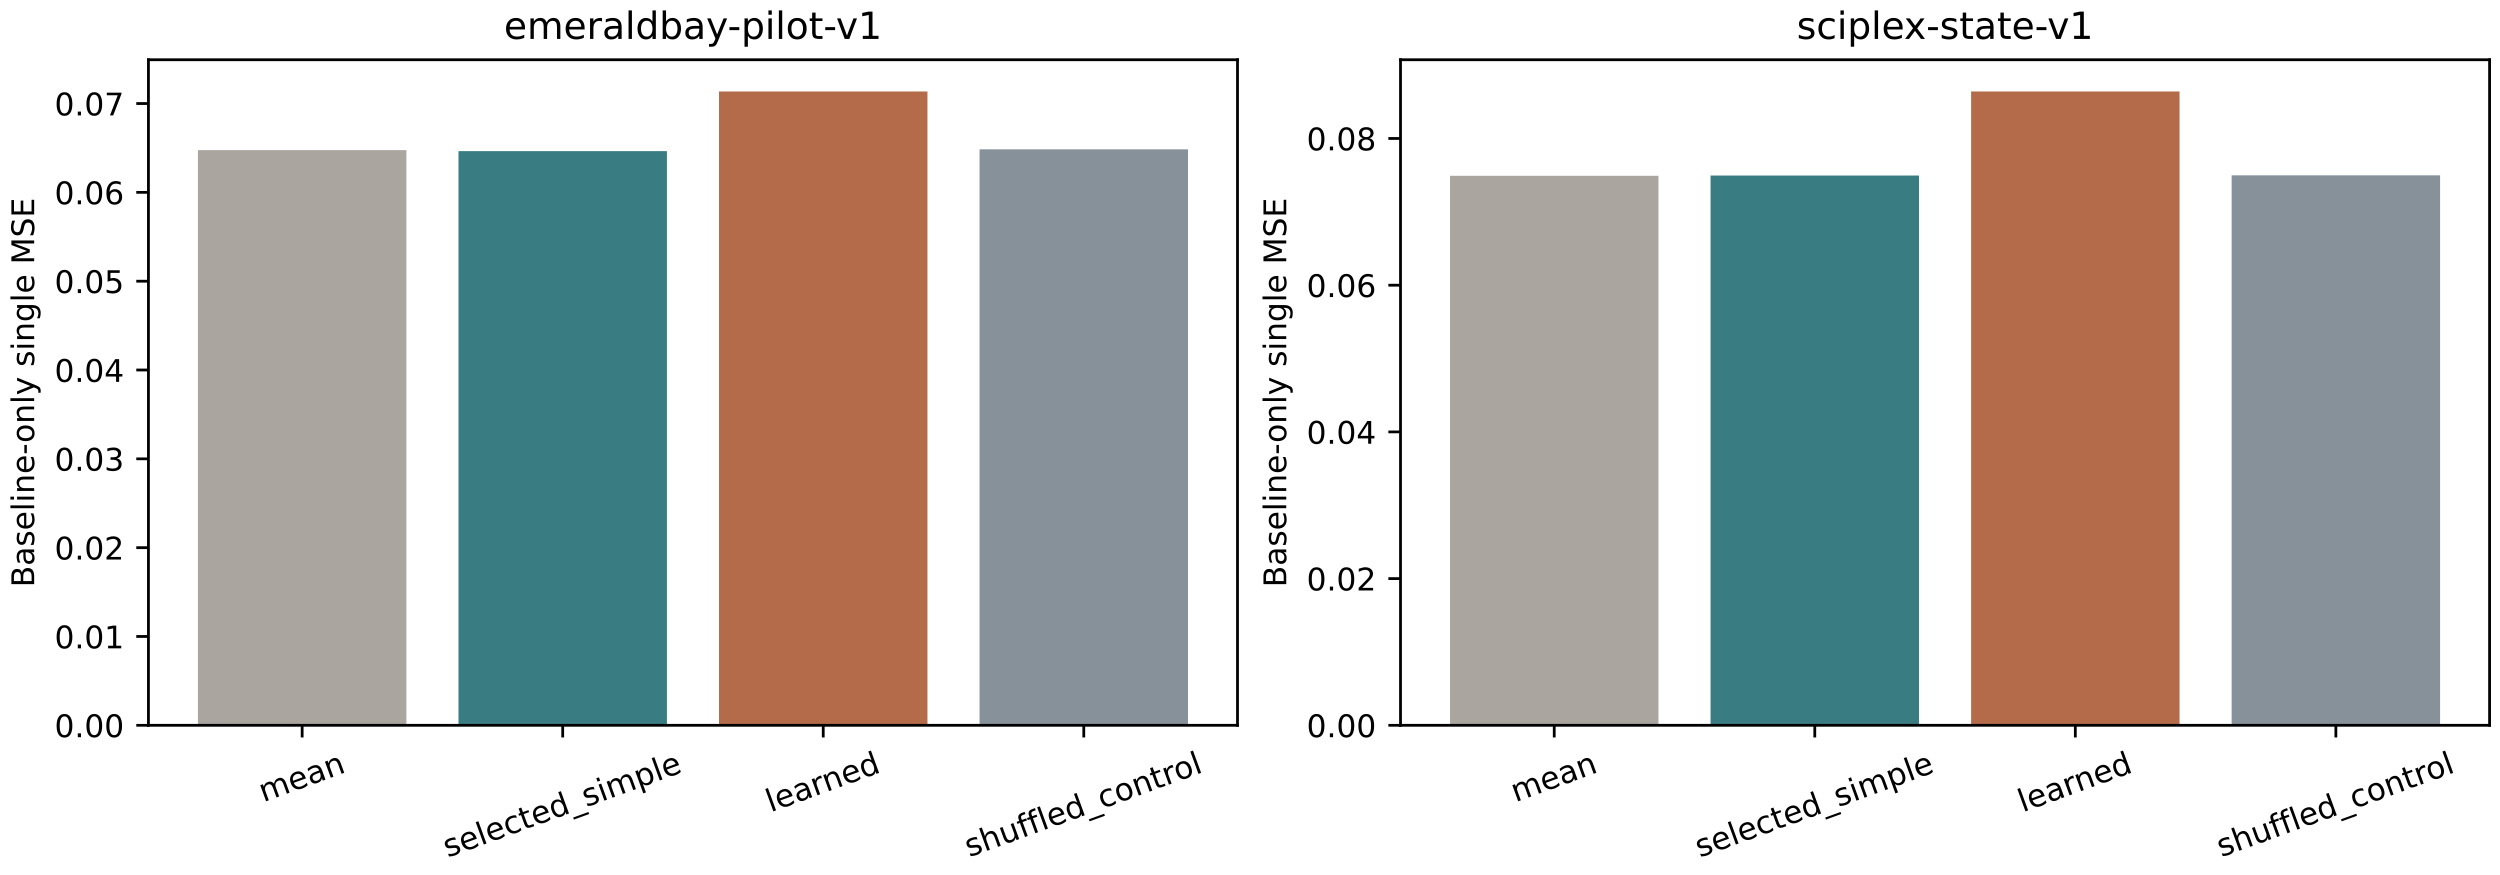
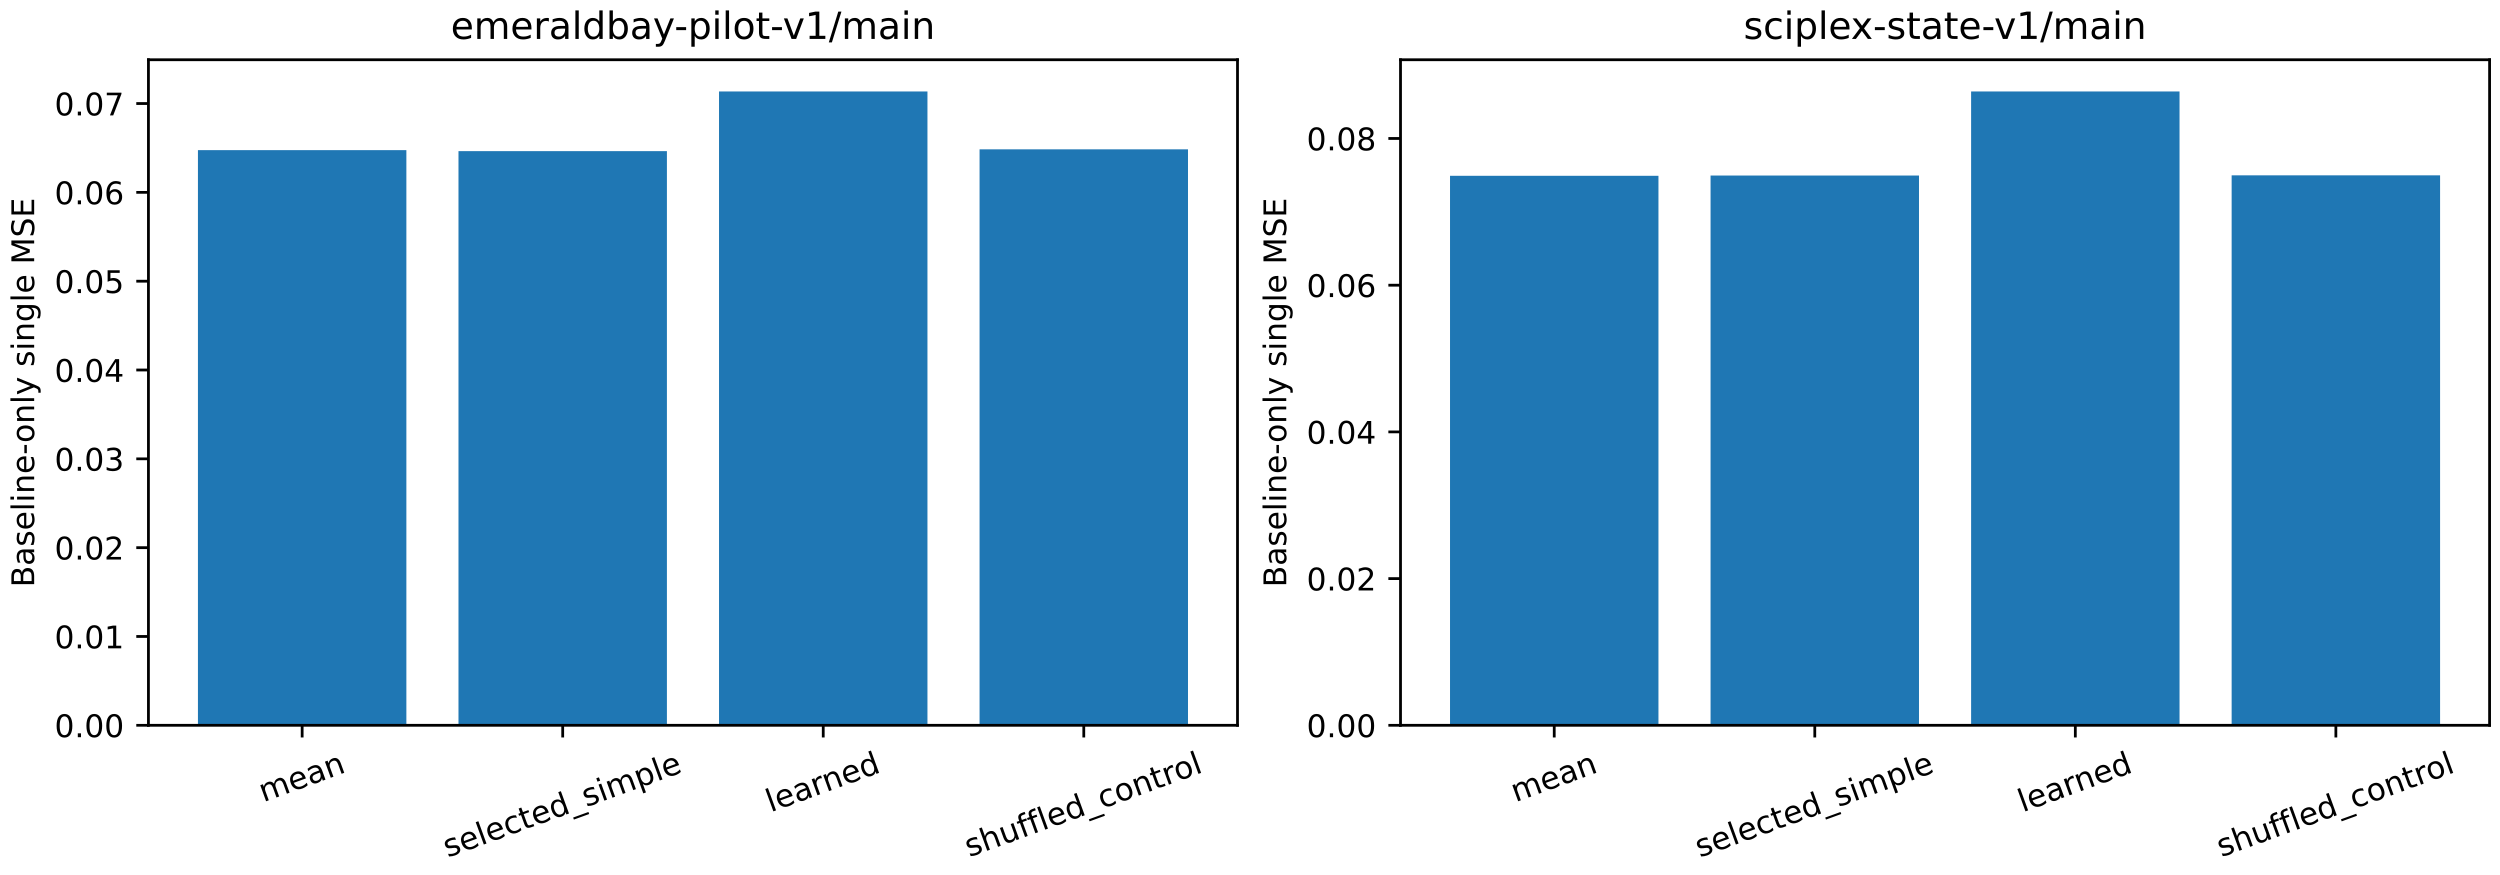
<svg xmlns="http://www.w3.org/2000/svg" xmlns:xlink="http://www.w3.org/1999/xlink" width="720pt" height="252pt" viewBox="0 0 720 252" version="1.1">
  <defs>
    <style type="text/css">*{stroke-linejoin: round; stroke-linecap: butt}</style>
  </defs>
  <g id="figure_1">
    <g id="patch_1">
-       <path d="M 0 252  L 720 252  L 720 0  L 0 0  z " style="fill: #ffffff" />
+       <path d="M 0 252 L 720 252 L 720 0 L 0 0 z " style="fill: #ffffff" />
    </g>
    <g id="axes_1">
      <g id="patch_2">
-         <path d="M 42.75 208.886  L 356.4 208.886  L 356.4 17.207  L 42.75 17.207  z " style="fill: #ffffff" />
+         <path d="M 42.75 208.886 L 356.4 208.886 L 356.4 17.207 L 42.75 17.207 z " style="fill: #ffffff" />
      </g>
      <g id="patch_3">
-         <path d="M 57.006 208.886  L 117.035 208.886  L 117.035 43.232  L 57.006 43.232  z " clip-path="url(#p5e6fd904dc)" style="fill: #aaa59e" />
+         <path d="M 57.006 208.886 L 117.035 208.886 L 117.035 43.232 L 57.006 43.232 z " clip-path="url(#pd1f0b71559)" style="fill: #1f77b4" />
      </g>
      <g id="patch_4">
-         <path d="M 132.042 208.886  L 192.071 208.886  L 192.071 43.526  L 132.042 43.526  z " clip-path="url(#p5e6fd904dc)" style="fill: #397c82" />
+         <path d="M 132.042 208.886 L 192.071 208.886 L 192.071 43.526 L 132.042 43.526 z " clip-path="url(#pd1f0b71559)" style="fill: #1f77b4" />
      </g>
      <g id="patch_5">
-         <path d="M 207.078 208.886  L 267.107 208.886  L 267.107 26.334  L 207.078 26.334  z " clip-path="url(#p5e6fd904dc)" style="fill: #b46b49" />
+         <path d="M 207.078 208.886 L 267.107 208.886 L 267.107 26.334 L 207.078 26.334 z " clip-path="url(#pd1f0b71559)" style="fill: #1f77b4" />
      </g>
      <g id="patch_6">
-         <path d="M 282.114 208.886  L 342.143 208.886  L 342.143 43.011  L 282.114 43.011  z " clip-path="url(#p5e6fd904dc)" style="fill: #87919a" />
+         <path d="M 282.114 208.886 L 342.143 208.886 L 342.143 43.011 L 282.114 43.011 z " clip-path="url(#pd1f0b71559)" style="fill: #1f77b4" />
      </g>
      <g id="matplotlib.axis_1">
        <g id="xtick_1">
          <g id="line2d_1">
            <defs>
-               <path id="m803f37719e" d="M 0 0  L 0 3.5  " style="stroke: #000000; stroke-width: 0.8" />
+               <path id="mc6e2c27e18" d="M 0 0 L 0 3.5 " style="stroke: #000000; stroke-width: 0.8" />
            </defs>
            <g>
-               <use xlink:href="#m803f37719e" x="87.021" y="208.886" style="stroke: #000000; stroke-width: 0.8" />
+               <use xlink:href="#mc6e2c27e18" x="87.021" y="208.886" style="stroke: #000000; stroke-width: 0.8" />
            </g>
          </g>
          <g id="text_1">
            <text style="font-size: 9px; font-family: 'DejaVu Sans'" transform="translate(75.87813 231.0415) rotate(-20)">mean</text>
          </g>
        </g>
        <g id="xtick_2">
          <g id="line2d_2">
            <g>
-               <use xlink:href="#m803f37719e" x="162.057" y="208.886" style="stroke: #000000; stroke-width: 0.8" />
+               <use xlink:href="#mc6e2c27e18" x="162.057" y="208.886" style="stroke: #000000; stroke-width: 0.8" />
            </g>
          </g>
          <g id="text_2">
            <text style="font-size: 9px; font-family: 'DejaVu Sans'" transform="translate(128.9406 247.0057) rotate(-20)">selected_simple</text>
          </g>
        </g>
        <g id="xtick_3">
          <g id="line2d_3">
            <g>
-               <use xlink:href="#m803f37719e" x="237.093" y="208.886" style="stroke: #000000; stroke-width: 0.8" />
+               <use xlink:href="#mc6e2c27e18" x="237.093" y="208.886" style="stroke: #000000; stroke-width: 0.8" />
            </g>
          </g>
          <g id="text_3">
            <text style="font-size: 9px; font-family: 'DejaVu Sans'" transform="translate(221.9435 233.9581) rotate(-20)">learned</text>
          </g>
        </g>
        <g id="xtick_4">
          <g id="line2d_4">
            <g>
-               <use xlink:href="#m803f37719e" x="312.129" y="208.886" style="stroke: #000000; stroke-width: 0.8" />
+               <use xlink:href="#mc6e2c27e18" x="312.129" y="208.886" style="stroke: #000000; stroke-width: 0.8" />
            </g>
          </g>
          <g id="text_4">
            <text style="font-size: 9px; font-family: 'DejaVu Sans'" transform="translate(279.1646 246.8951) rotate(-20)">shuffled_control</text>
          </g>
        </g>
      </g>
      <g id="matplotlib.axis_2">
        <g id="ytick_1">
          <g id="line2d_5">
            <defs>
-               <path id="m496299252c" d="M 0 0  L -3.5 0  " style="stroke: #000000; stroke-width: 0.8" />
+               <path id="m73021c0969" d="M 0 0 L -3.5 0 " style="stroke: #000000; stroke-width: 0.8" />
            </defs>
            <g>
-               <use xlink:href="#m496299252c" x="42.75" y="208.886" style="stroke: #000000; stroke-width: 0.8" />
+               <use xlink:href="#m73021c0969" x="42.75" y="208.886" style="stroke: #000000; stroke-width: 0.8" />
            </g>
          </g>
          <g id="text_5">
            <text style="font-size: 9px; font-family: 'DejaVu Sans'; text-anchor: end" x="35.75" y="212.305" transform="rotate(-0 35.74961 212.3051)">0.00</text>
          </g>
        </g>
        <g id="ytick_2">
          <g id="line2d_6">
            <g>
-               <use xlink:href="#m496299252c" x="42.75" y="183.305" style="stroke: #000000; stroke-width: 0.8" />
+               <use xlink:href="#m73021c0969" x="42.75" y="183.305" style="stroke: #000000; stroke-width: 0.8" />
            </g>
          </g>
          <g id="text_6">
            <text style="font-size: 9px; font-family: 'DejaVu Sans'; text-anchor: end" x="35.75" y="186.725" transform="rotate(-0 35.74961 186.7245)">0.01</text>
          </g>
        </g>
        <g id="ytick_3">
          <g id="line2d_7">
            <g>
-               <use xlink:href="#m496299252c" x="42.75" y="157.725" style="stroke: #000000; stroke-width: 0.8" />
+               <use xlink:href="#m73021c0969" x="42.75" y="157.725" style="stroke: #000000; stroke-width: 0.8" />
            </g>
          </g>
          <g id="text_7">
            <text style="font-size: 9px; font-family: 'DejaVu Sans'; text-anchor: end" x="35.75" y="161.144" transform="rotate(-0 35.74961 161.144)">0.02</text>
          </g>
        </g>
        <g id="ytick_4">
          <g id="line2d_8">
            <g>
-               <use xlink:href="#m496299252c" x="42.75" y="132.144" style="stroke: #000000; stroke-width: 0.8" />
+               <use xlink:href="#m73021c0969" x="42.75" y="132.144" style="stroke: #000000; stroke-width: 0.8" />
            </g>
          </g>
          <g id="text_8">
            <text style="font-size: 9px; font-family: 'DejaVu Sans'; text-anchor: end" x="35.75" y="135.563" transform="rotate(-0 35.74961 135.5634)">0.03</text>
          </g>
        </g>
        <g id="ytick_5">
          <g id="line2d_9">
            <g>
-               <use xlink:href="#m496299252c" x="42.75" y="106.564" style="stroke: #000000; stroke-width: 0.8" />
+               <use xlink:href="#m73021c0969" x="42.75" y="106.564" style="stroke: #000000; stroke-width: 0.8" />
            </g>
          </g>
          <g id="text_9">
            <text style="font-size: 9px; font-family: 'DejaVu Sans'; text-anchor: end" x="35.75" y="109.983" transform="rotate(-0 35.74961 109.9829)">0.04</text>
          </g>
        </g>
        <g id="ytick_6">
          <g id="line2d_10">
            <g>
-               <use xlink:href="#m496299252c" x="42.75" y="80.983" style="stroke: #000000; stroke-width: 0.8" />
+               <use xlink:href="#m73021c0969" x="42.75" y="80.983" style="stroke: #000000; stroke-width: 0.8" />
            </g>
          </g>
          <g id="text_10">
            <text style="font-size: 9px; font-family: 'DejaVu Sans'; text-anchor: end" x="35.75" y="84.402" transform="rotate(-0 35.74961 84.40234)">0.05</text>
          </g>
        </g>
        <g id="ytick_7">
          <g id="line2d_11">
            <g>
-               <use xlink:href="#m496299252c" x="42.75" y="55.402" style="stroke: #000000; stroke-width: 0.8" />
+               <use xlink:href="#m73021c0969" x="42.75" y="55.402" style="stroke: #000000; stroke-width: 0.8" />
            </g>
          </g>
          <g id="text_11">
            <text style="font-size: 9px; font-family: 'DejaVu Sans'; text-anchor: end" x="35.75" y="58.822" transform="rotate(-0 35.74961 58.8218)">0.06</text>
          </g>
        </g>
        <g id="ytick_8">
          <g id="line2d_12">
            <g>
-               <use xlink:href="#m496299252c" x="42.75" y="29.822" style="stroke: #000000; stroke-width: 0.8" />
+               <use xlink:href="#m73021c0969" x="42.75" y="29.822" style="stroke: #000000; stroke-width: 0.8" />
            </g>
          </g>
          <g id="text_12">
            <text style="font-size: 9px; font-family: 'DejaVu Sans'; text-anchor: end" x="35.75" y="33.241" transform="rotate(-0 35.74961 33.24125)">0.07</text>
          </g>
        </g>
        <g id="text_13">
          <text style="font-size: 9px; font-family: 'DejaVu Sans'; text-anchor: middle" x="9.839" y="113.046" transform="rotate(-90 9.838834 113.0462)">Baseline-only single MSE</text>
        </g>
      </g>
      <g id="patch_7">
-         <path d="M 42.75 208.886  L 42.75 17.207  " style="fill: none; stroke: #000000; stroke-width: 0.8; stroke-linejoin: miter; stroke-linecap: square" />
+         <path d="M 42.75 208.886 L 42.75 17.207 " style="fill: none; stroke: #000000; stroke-width: 0.8; stroke-linejoin: miter; stroke-linecap: square" />
      </g>
      <g id="patch_8">
-         <path d="M 356.4 208.886  L 356.4 17.207  " style="fill: none; stroke: #000000; stroke-width: 0.8; stroke-linejoin: miter; stroke-linecap: square" />
+         <path d="M 356.4 208.886 L 356.4 17.207 " style="fill: none; stroke: #000000; stroke-width: 0.8; stroke-linejoin: miter; stroke-linecap: square" />
      </g>
      <g id="patch_9">
-         <path d="M 42.75 208.886  L 356.4 208.886  " style="fill: none; stroke: #000000; stroke-width: 0.8; stroke-linejoin: miter; stroke-linecap: square" />
+         <path d="M 42.75 208.886 L 356.4 208.886 " style="fill: none; stroke: #000000; stroke-width: 0.8; stroke-linejoin: miter; stroke-linecap: square" />
      </g>
      <g id="patch_10">
-         <path d="M 42.75 17.207  L 356.4 17.207  " style="fill: none; stroke: #000000; stroke-width: 0.8; stroke-linejoin: miter; stroke-linecap: square" />
+         <path d="M 42.75 17.207 L 356.4 17.207 " style="fill: none; stroke: #000000; stroke-width: 0.8; stroke-linejoin: miter; stroke-linecap: square" />
      </g>
      <g id="text_14">
-         <text style="font-size: 10.8px; font-family: 'DejaVu Sans'; text-anchor: middle" x="199.575" y="11.207" transform="rotate(-0 199.5748 11.20655)">emeraldbay-pilot-v1</text>
+         <text style="font-size: 10.8px; font-family: 'DejaVu Sans'; text-anchor: middle" x="199.575" y="11.207" transform="rotate(-0 199.5748 11.20655)">emeraldbay-pilot-v1/main</text>
      </g>
    </g>
    <g id="axes_2">
      <g id="patch_11">
-         <path d="M 403.349 208.886  L 717 208.886  L 717 17.207  L 403.349 17.207  z " style="fill: #ffffff" />
+         <path d="M 403.349 208.886 L 717 208.886 L 717 17.207 L 403.349 17.207 z " style="fill: #ffffff" />
      </g>
      <g id="patch_12">
-         <path d="M 417.606 208.886  L 477.635 208.886  L 477.635 50.63  L 417.606 50.63  z " clip-path="url(#pe8705c7aef)" style="fill: #aaa59e" />
+         <path d="M 417.606 208.886 L 477.635 208.886 L 477.635 50.63 L 417.606 50.63 z " clip-path="url(#p0782b952db)" style="fill: #1f77b4" />
      </g>
      <g id="patch_13">
-         <path d="M 492.642 208.886  L 552.671 208.886  L 552.671 50.561  L 492.642 50.561  z " clip-path="url(#pe8705c7aef)" style="fill: #397c82" />
+         <path d="M 492.642 208.886 L 552.671 208.886 L 552.671 50.561 L 492.642 50.561 z " clip-path="url(#p0782b952db)" style="fill: #1f77b4" />
      </g>
      <g id="patch_14">
-         <path d="M 567.678 208.886  L 627.707 208.886  L 627.707 26.334  L 567.678 26.334  z " clip-path="url(#pe8705c7aef)" style="fill: #b46b49" />
+         <path d="M 567.678 208.886 L 627.707 208.886 L 627.707 26.334 L 567.678 26.334 z " clip-path="url(#p0782b952db)" style="fill: #1f77b4" />
      </g>
      <g id="patch_15">
-         <path d="M 642.714 208.886  L 702.743 208.886  L 702.743 50.49  L 642.714 50.49  z " clip-path="url(#pe8705c7aef)" style="fill: #87919a" />
+         <path d="M 642.714 208.886 L 702.743 208.886 L 702.743 50.49 L 642.714 50.49 z " clip-path="url(#p0782b952db)" style="fill: #1f77b4" />
      </g>
      <g id="matplotlib.axis_3">
        <g id="xtick_5">
          <g id="line2d_13">
            <g>
-               <use xlink:href="#m803f37719e" x="447.621" y="208.886" style="stroke: #000000; stroke-width: 0.8" />
+               <use xlink:href="#mc6e2c27e18" x="447.621" y="208.886" style="stroke: #000000; stroke-width: 0.8" />
            </g>
          </g>
          <g id="text_15">
            <text style="font-size: 9px; font-family: 'DejaVu Sans'" transform="translate(436.4779 231.0415) rotate(-20)">mean</text>
          </g>
        </g>
        <g id="xtick_6">
          <g id="line2d_14">
            <g>
-               <use xlink:href="#m803f37719e" x="522.657" y="208.886" style="stroke: #000000; stroke-width: 0.8" />
+               <use xlink:href="#mc6e2c27e18" x="522.657" y="208.886" style="stroke: #000000; stroke-width: 0.8" />
            </g>
          </g>
          <g id="text_16">
            <text style="font-size: 9px; font-family: 'DejaVu Sans'" transform="translate(489.5404 247.0057) rotate(-20)">selected_simple</text>
          </g>
        </g>
        <g id="xtick_7">
          <g id="line2d_15">
            <g>
-               <use xlink:href="#m803f37719e" x="597.693" y="208.886" style="stroke: #000000; stroke-width: 0.8" />
+               <use xlink:href="#mc6e2c27e18" x="597.693" y="208.886" style="stroke: #000000; stroke-width: 0.8" />
            </g>
          </g>
          <g id="text_17">
            <text style="font-size: 9px; font-family: 'DejaVu Sans'" transform="translate(582.5432 233.9581) rotate(-20)">learned</text>
          </g>
        </g>
        <g id="xtick_8">
          <g id="line2d_16">
            <g>
-               <use xlink:href="#m803f37719e" x="672.729" y="208.886" style="stroke: #000000; stroke-width: 0.8" />
+               <use xlink:href="#mc6e2c27e18" x="672.729" y="208.886" style="stroke: #000000; stroke-width: 0.8" />
            </g>
          </g>
          <g id="text_18">
            <text style="font-size: 9px; font-family: 'DejaVu Sans'" transform="translate(639.7643 246.8951) rotate(-20)">shuffled_control</text>
          </g>
        </g>
      </g>
      <g id="matplotlib.axis_4">
        <g id="ytick_9">
          <g id="line2d_17">
            <g>
-               <use xlink:href="#m496299252c" x="403.349" y="208.886" style="stroke: #000000; stroke-width: 0.8" />
+               <use xlink:href="#m73021c0969" x="403.349" y="208.886" style="stroke: #000000; stroke-width: 0.8" />
            </g>
          </g>
          <g id="text_19">
            <text style="font-size: 9px; font-family: 'DejaVu Sans'; text-anchor: end" x="396.349" y="212.305" transform="rotate(-0 396.3494 212.3051)">0.00</text>
          </g>
        </g>
        <g id="ytick_10">
          <g id="line2d_18">
            <g>
-               <use xlink:href="#m496299252c" x="403.349" y="166.635" style="stroke: #000000; stroke-width: 0.8" />
+               <use xlink:href="#m73021c0969" x="403.349" y="166.635" style="stroke: #000000; stroke-width: 0.8" />
            </g>
          </g>
          <g id="text_20">
            <text style="font-size: 9px; font-family: 'DejaVu Sans'; text-anchor: end" x="396.349" y="170.054" transform="rotate(-0 396.3494 170.0544)">0.02</text>
          </g>
        </g>
        <g id="ytick_11">
          <g id="line2d_19">
            <g>
-               <use xlink:href="#m496299252c" x="403.349" y="124.384" style="stroke: #000000; stroke-width: 0.8" />
+               <use xlink:href="#m73021c0969" x="403.349" y="124.384" style="stroke: #000000; stroke-width: 0.8" />
            </g>
          </g>
          <g id="text_21">
            <text style="font-size: 9px; font-family: 'DejaVu Sans'; text-anchor: end" x="396.349" y="127.804" transform="rotate(-0 396.3494 127.8037)">0.04</text>
          </g>
        </g>
        <g id="ytick_12">
          <g id="line2d_20">
            <g>
-               <use xlink:href="#m496299252c" x="403.349" y="82.134" style="stroke: #000000; stroke-width: 0.8" />
+               <use xlink:href="#m73021c0969" x="403.349" y="82.134" style="stroke: #000000; stroke-width: 0.8" />
            </g>
          </g>
          <g id="text_22">
            <text style="font-size: 9px; font-family: 'DejaVu Sans'; text-anchor: end" x="396.349" y="85.553" transform="rotate(-0 396.3494 85.55296)">0.06</text>
          </g>
        </g>
        <g id="ytick_13">
          <g id="line2d_21">
            <g>
-               <use xlink:href="#m496299252c" x="403.349" y="39.883" style="stroke: #000000; stroke-width: 0.8" />
+               <use xlink:href="#m73021c0969" x="403.349" y="39.883" style="stroke: #000000; stroke-width: 0.8" />
            </g>
          </g>
          <g id="text_23">
            <text style="font-size: 9px; font-family: 'DejaVu Sans'; text-anchor: end" x="396.349" y="43.302" transform="rotate(-0 396.3494 43.30226)">0.08</text>
          </g>
        </g>
        <g id="text_24">
          <text style="font-size: 9px; font-family: 'DejaVu Sans'; text-anchor: middle" x="370.439" y="113.046" transform="rotate(-90 370.4386 113.0462)">Baseline-only single MSE</text>
        </g>
      </g>
      <g id="patch_16">
-         <path d="M 403.349 208.886  L 403.349 17.207  " style="fill: none; stroke: #000000; stroke-width: 0.8; stroke-linejoin: miter; stroke-linecap: square" />
+         <path d="M 403.349 208.886 L 403.349 17.207 " style="fill: none; stroke: #000000; stroke-width: 0.8; stroke-linejoin: miter; stroke-linecap: square" />
      </g>
      <g id="patch_17">
-         <path d="M 717 208.886  L 717 17.207  " style="fill: none; stroke: #000000; stroke-width: 0.8; stroke-linejoin: miter; stroke-linecap: square" />
+         <path d="M 717 208.886 L 717 17.207 " style="fill: none; stroke: #000000; stroke-width: 0.8; stroke-linejoin: miter; stroke-linecap: square" />
      </g>
      <g id="patch_18">
-         <path d="M 403.349 208.886  L 717 208.886  " style="fill: none; stroke: #000000; stroke-width: 0.8; stroke-linejoin: miter; stroke-linecap: square" />
+         <path d="M 403.349 208.886 L 717 208.886 " style="fill: none; stroke: #000000; stroke-width: 0.8; stroke-linejoin: miter; stroke-linecap: square" />
      </g>
      <g id="patch_19">
-         <path d="M 403.349 17.207  L 717 17.207  " style="fill: none; stroke: #000000; stroke-width: 0.8; stroke-linejoin: miter; stroke-linecap: square" />
+         <path d="M 403.349 17.207 L 717 17.207 " style="fill: none; stroke: #000000; stroke-width: 0.8; stroke-linejoin: miter; stroke-linecap: square" />
      </g>
      <g id="text_25">
-         <text style="font-size: 10.8px; font-family: 'DejaVu Sans'; text-anchor: middle" x="560.175" y="11.207" transform="rotate(-0 560.1746 11.20655)">sciplex-state-v1</text>
+         <text style="font-size: 10.8px; font-family: 'DejaVu Sans'; text-anchor: middle" x="560.175" y="11.207" transform="rotate(-0 560.1746 11.20655)">sciplex-state-v1/main</text>
      </g>
    </g>
  </g>
  <defs>
-     <clipPath id="p5e6fd904dc">
+     <clipPath id="pd1f0b71559">
      <rect x="42.75" y="17.207" width="313.65" height="191.679" />
    </clipPath>
-     <clipPath id="pe8705c7aef">
+     <clipPath id="p0782b952db">
      <rect x="403.349" y="17.207" width="313.65" height="191.679" />
    </clipPath>
  </defs>
</svg>
